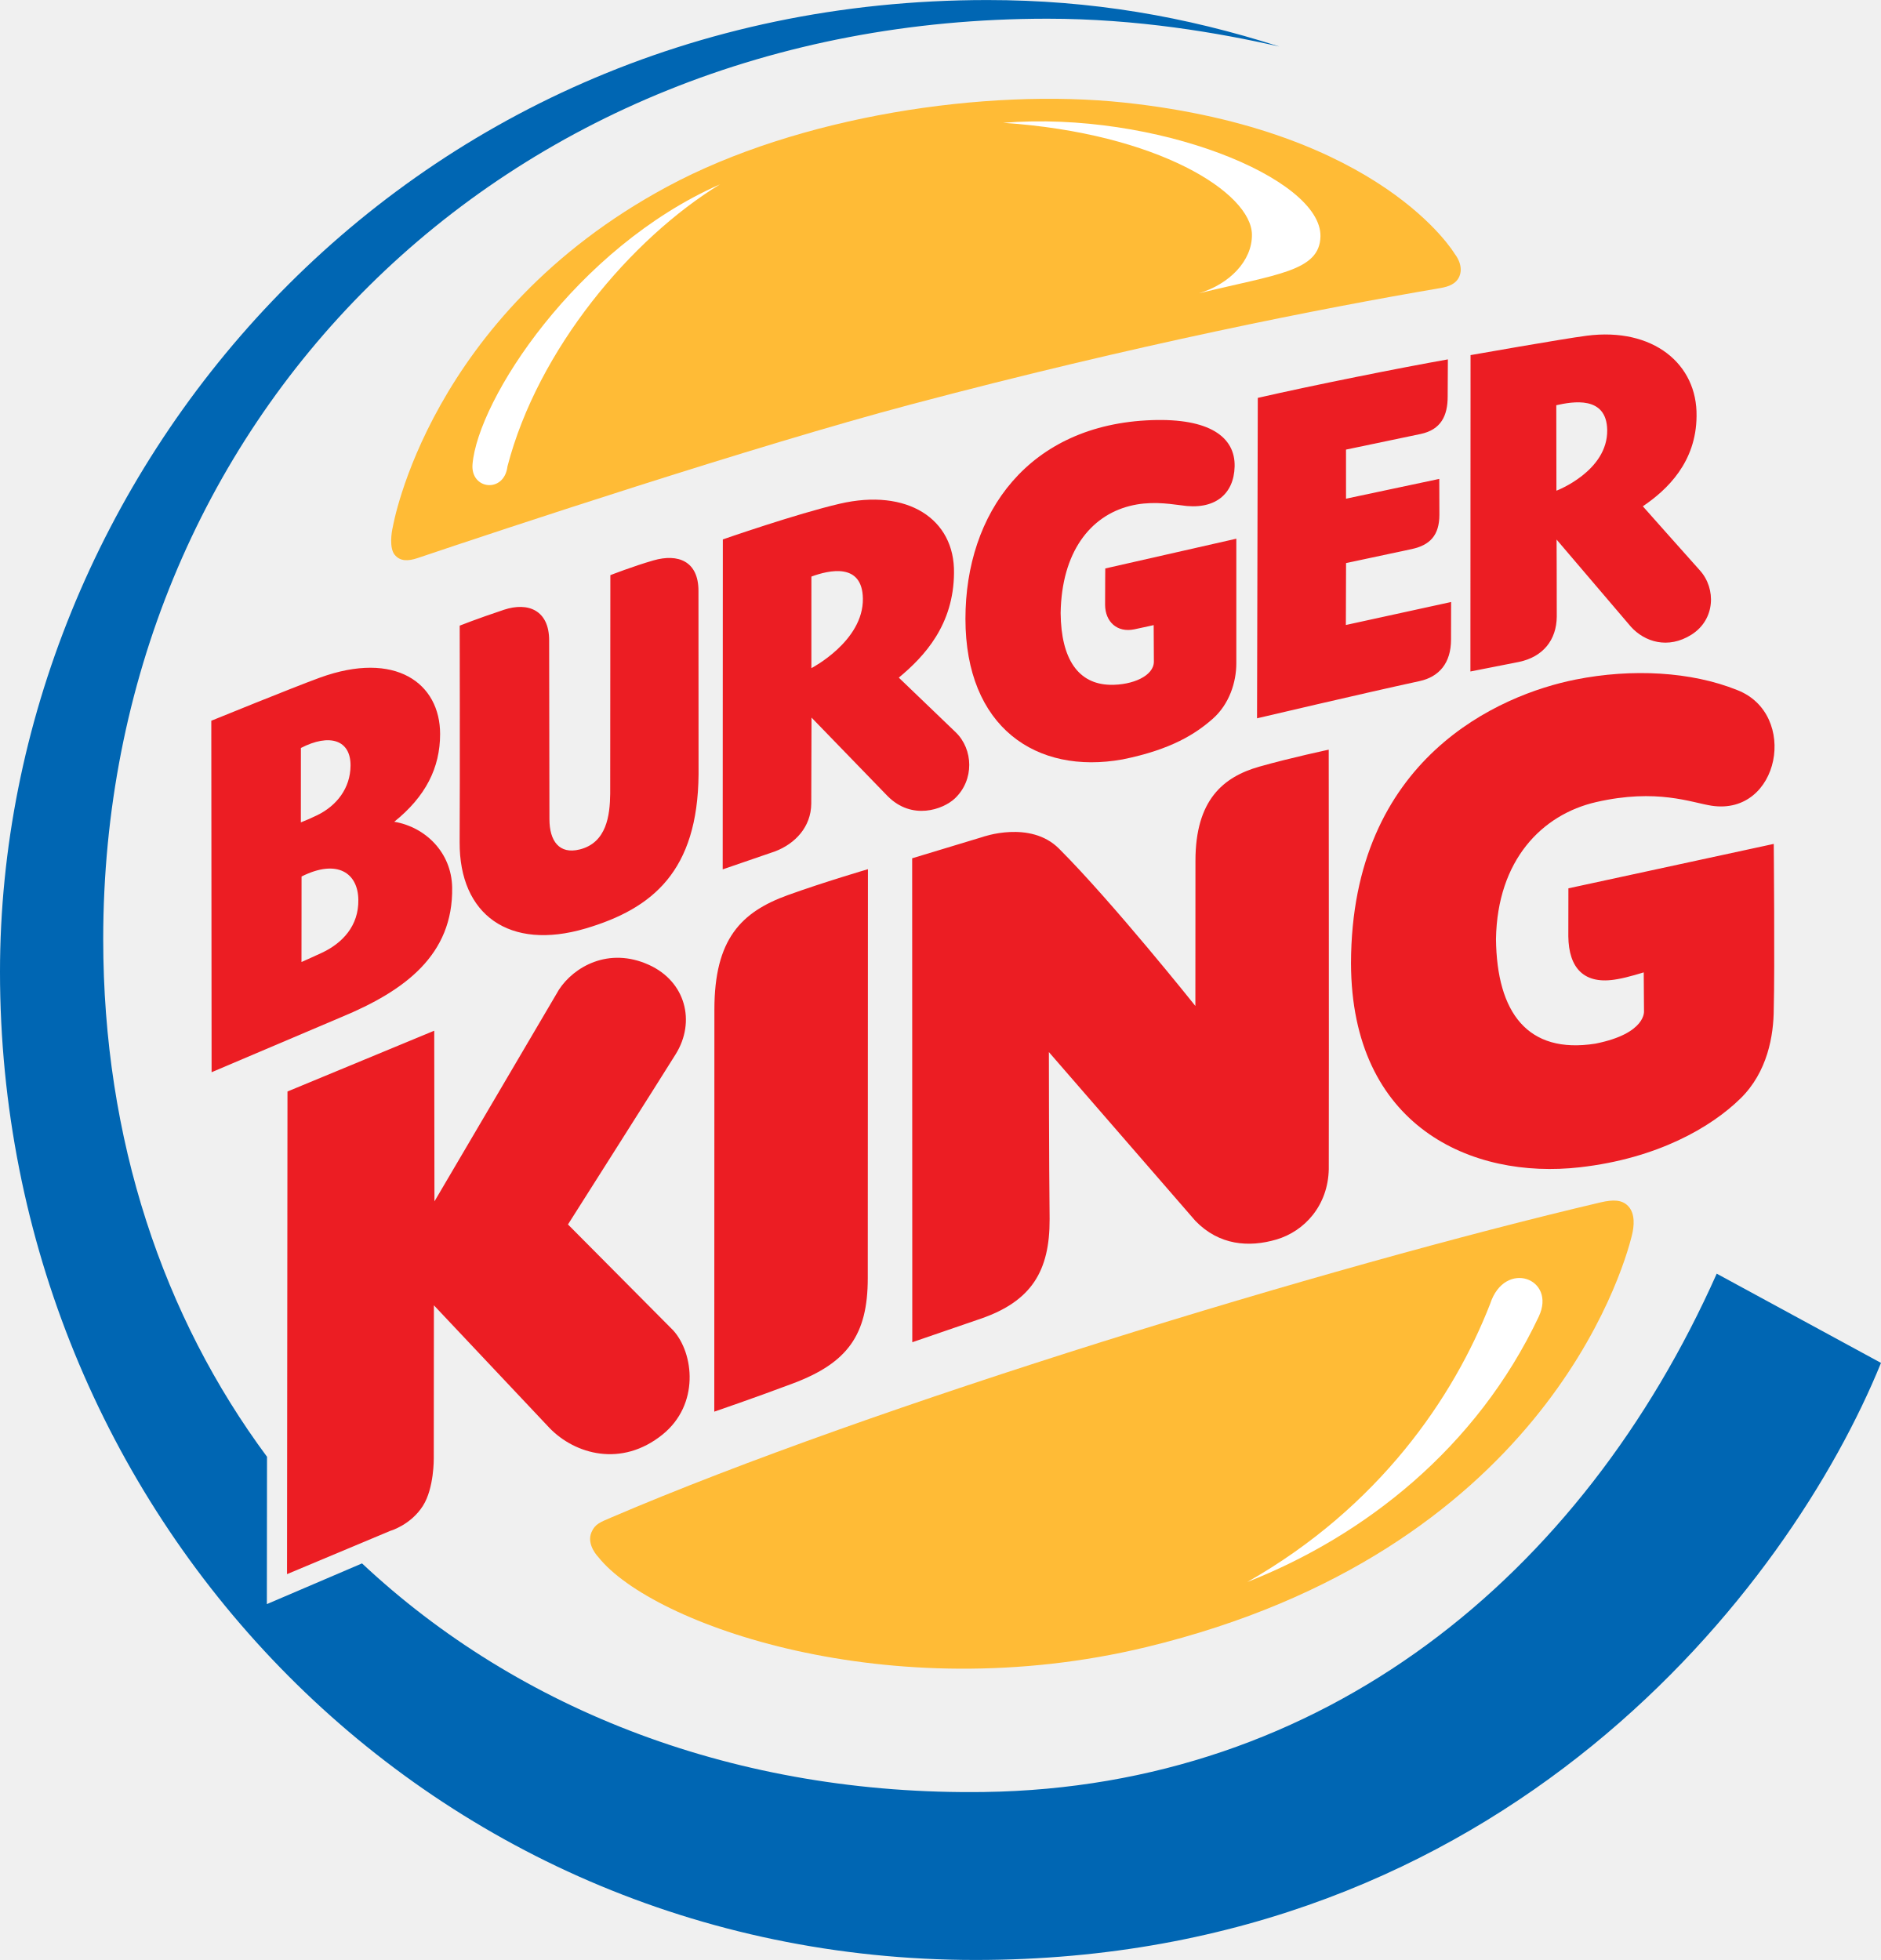
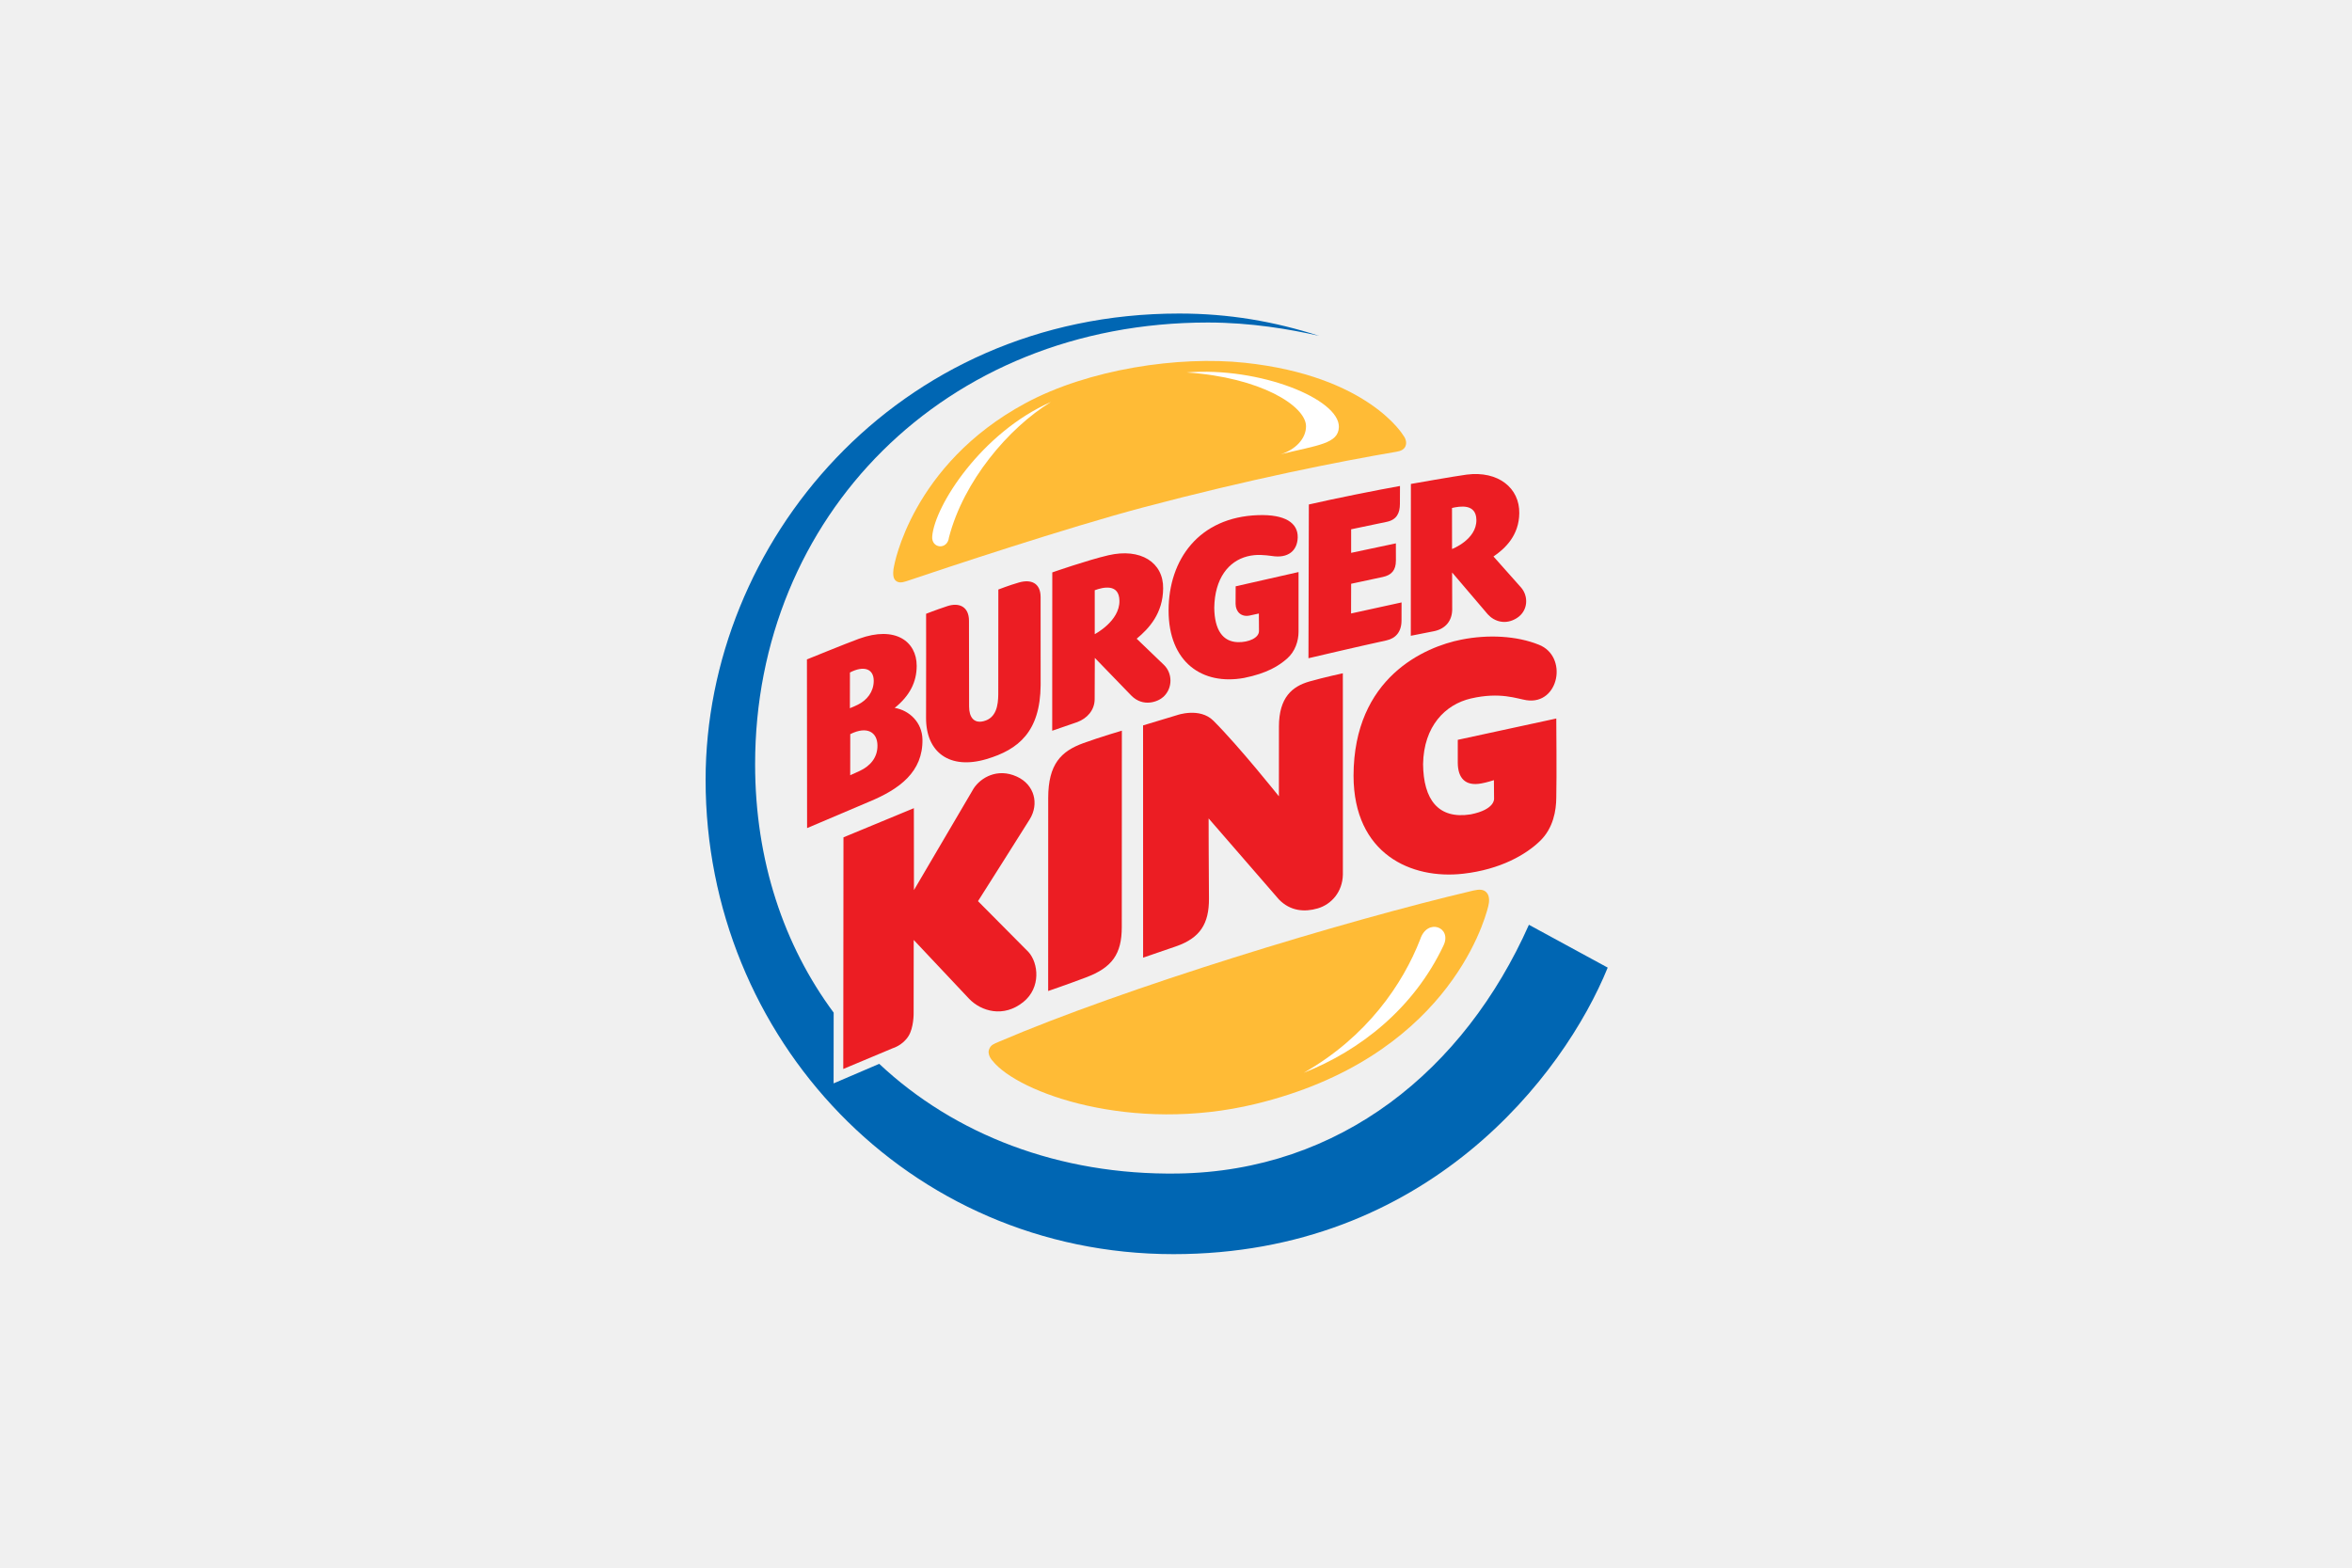
- <svg xmlns="http://www.w3.org/2000/svg" height="2500" viewBox="-101.982 -101.457 1000 1042.057" width="2399">
-   <g stroke-width="3.532">
-     <path d="m673.923 45.339c2.42-5.96-2.508-11.809-2.508-11.809s-38.708-65.851-175.663-80.46c-73.329-7.815-173.158 7.021-243.13 44.755-126.782 68.313-145.766 180.848-145.766 180.848-.714 2.755-1.929 11.144.922 14.723 2.903 3.641 7.128 3.574 12.37 1.805 44.745-15.115 178.107-59.341 262.266-81.676 119.77-31.753 218.158-51.075 281.31-61.835 4.482-.76 8.506-2.229 10.198-6.351" fill="#ffbb36" />
-     <path d="m810.683 575.71c-71.686 160.993-209.217 273.033-389.46 275.587-131.254 1.862-247.085-43.106-330.739-121.539l-50.594 21.647.084-78.335c-55.123-74.353-87.084-168.403-87.084-275.244 0-273.648 209.595-489.357 501.908-489.357 47.712 0 90.835 7.425 123.347 14.79-50.092-16.03-99.867-24.716-155.273-24.716-313.72 0-524.843 254.382-524.854 516.719 0 285.88 224.268 525.338 518.637 525.338 281.161 0 432.853-198.228 481.363-317.443z" fill="#0066b3" />
-     <path d="m737.912 519.15c41.255-4.68 69.797-21.262 85.463-36.642 14.278-14.027 17.609-33.342 17.63-47.69.576-21.082 0-87.608 0-87.608l-109.175 23.621s-.01 8.23-.042 25.504c.201 16.871 8.333 26.055 26.016 22.802 5.542-.908 14.073-3.628 14.073-3.628l.148 20.848c-.095-.597 1.615 11.625-25.899 17.065-36.006 5.652-52.368-16.503-52.795-55.653.71-41.957 24.433-66.154 53.212-72.781 32.378-7.425 50.704.29 61.474 1.932 36.161 5.415 46.416-48.8 13.522-61.517-24.317-9.795-55.865-11.565-85.94-5.56-40.156 8.008-119.126 41.62-119.345 150.83.215 86.78 64.194 115.061 121.66 108.477m-354.894 93.011s33.497-11.49 36.394-12.508c26.924-9.29 36.733-25.3 36.613-53.007-.34-30.086-.389-88.752-.389-88.752l77.89 89.748c12.653 13.066 28.51 14.182 43.028 9.922 15.009-4.394 27.507-18.117 27.885-37.471.123-64.81-.032-222.983-.032-222.983s-20.128 4.27-36.836 9.008c-19.223 5.447-34.013 17.704-34.013 50.061 0 11.456-.043 77.193-.043 77.193s-43.837-54.978-72.502-83.654c-15.327-15.31-40.686-6.17-40.686-6.17l-37.373 11.31zm-23.583-251.506s-23.458 6.88-42.548 13.772c-24.786 8.962-39.075 23.304-39.075 60.825 0 34.462-.06 213.826-.06 213.826s21.714-7.425 41.958-15.062c28.782-10.851 39.64-25.656 39.64-55.879 0-25.974.085-217.482.085-217.482m-116.41 50.88c-21.53-9.781-40.011 1.127-47.86 13.183l-66.18 112.56-.116-90.744-78.017 32.318-.244 256.614 54.957-23.038s10.788-3.059 17.299-13.289c5.983-9.424 5.76-25.232 5.76-25.232l.068-81.372 61.421 65.176c13.487 14.006 38.267 21.198 60.132 3.536 19.771-15.966 16.709-43.187 5.68-55.377l-55.953-56.324s49.242-77.607 57.292-90.574c10.686-17.224 5.31-38.556-14.239-47.437" fill="#ec1d23" />
-     <path d="m212.472 713.17c-2.904 6.69 3.72 13.328 3.72 13.328 28.396 35.63 154.478 80.81 291.33 47.733 208.994-50.545 253.153-198.4 258.155-219.277 1.028-4.257 1.84-11.102-2.109-15.21-3.313-3.43-8.022-3.466-14.557-1.954-145.157 34.123-386.706 107.855-525.967 167.524-5.994 2.568-8.707 3.511-10.572 7.856" fill="#ffbb36" />
-     <g fill="#ec1d23">
-       <path d="m88.524 376.865c-.191-14.144-11.187-21.862-30.188-12.325l-.04 45.47s6.144-2.72 10.651-4.819c11.11-5.154 19.838-14.423 19.577-28.326m-30.563-41.1a108.9 108.9 0 0 0 8.711-3.818c10.294-5.013 17.62-14.31 17.705-26.348.106-13.71-11.184-17.253-26.394-9.39zm80.437 34.604c.618 35.885-25.232 54.978-58.907 68.93l-68.98 29.306-.16-186.882s43.46-17.718 57.639-22.876c40.304-14.666 64.003 3.013 64.003 29.937 0 17.966-7.69 33.237-24.38 46.656 16.436 2.741 30.47 16.242 30.785 34.929zm130.945-157.736c0-15.74-10.826-19.926-23.921-16.157-10.587 3.03-22.918 7.845-22.918 7.845l-.085 116.184c-.127 11.572-1.918 26.059-16.175 29.648-10.943 2.759-16.118-4.543-16.129-16.094l-.155-95.096c0-15.821-11.007-20.558-24.06-16.227-14.673 4.9-23.49 8.428-23.49 8.428s.17 82.273-.031 115.174c-.188 38.566 26.404 57.822 66.935 45.85 35.755-10.572 59.63-30.58 60.082-81.944zm383.364 48.016c10.3-2.222 16.726-9.506 16.726-22.092 0-11.339.043-19.961.043-19.961l-55.954 12.225.103-32.918s27.425-5.814 35.041-7.475c9.57-2.098 14.582-7.315 14.582-18.252 0-10.201-.064-19.029-.064-19.029l-49.577 10.52-.01-26.1s25.772-5.38 39.661-8.299c10.82-2.274 14.391-9.685 14.391-19.883 0-6.641.106-19.785.106-19.785-24.73 4.366-71.74 13.758-101.055 20.473l-.399 170.36s55.745-13.13 86.406-19.784m-323.331-6.881c.04-.032 27.68-14.31 27.377-36.96-.272-19.368-18.111-15.129-27.366-11.734zm.071 26.28s-.092 32.626-.138 45.791c-.113 12.342-8.54 21.255-19.209 25.331-8.919 3.06-27.874 9.583-27.874 9.583l.074-175.429s39.14-13.635 62.156-18.983c35.766-8.319 61.203 7.955 60.743 36.846-.222 27.507-15.567 44.198-29.35 55.625l30.29 29.082c9.308 9.018 9.958 25.32-.512 35.172-6.207 5.832-22.809 11.876-35.808-1.353zm396.017-120.634c.057 0 27.305-10.378 26.995-32.226-.283-18.478-18.478-15.133-27.066-13.215l.071 45.44m-45.727 96.128.074-168.213s49.115-8.682 61.8-10.314c35.21-4.522 58.835 15.02 58.351 42.78-.187 24.413-15.525 39.104-28.56 47.918 0 0 23.95 26.984 30.369 34.122 8.622 9.623 8.237 26.073-4.518 34.13-12.537 7.906-24.956 3.77-32.166-4.192l-39.538-46.37s.127 28.52.095 40.972c-.116 12.395-7.287 21.431-20.145 24.091z" />
-       <path d="m555.287 184.939-69.673 15.822s-.084 7.361-.095 19.378c.095 9.011 6.415 14.861 15.507 12.989 5.733-1.19 10.322-2.254 10.322-2.254l.106 19.35c.074 7.655-11.413 12.668-23.342 12.392-16.716-.434-25.985-13.423-26.225-38.139.52-32.498 15.808-51.576 36.631-56.903 10.4-2.678 19.863-1.374 27.214-.42 17.951 2.9 28.287-5.755 28.655-20.59.374-15.89-13.72-25.717-43.972-24.668-65.596 2.265-99.136 49.394-99.136 105.64 0 57.603 37.63 83.047 83.562 74.746 25.956-5.235 38.867-13.664 47.814-21.51 8.944-7.845 12.632-19.58 12.632-29.6z" />
-     </g>
-     <path d="m280.788-3.465c-76.836 33.918-128.713 114.655-131.564 148.83-1.123 13.586 16.889 15.536 18.584 1.11 16.214-62.34 65.837-121.115 112.98-149.94m254.615 57.928c41.443-10.166 64.202-11.7 64.612-30.213.72-31-87.724-66.946-168.708-60.435 82.514 5.514 132.01 37.28 132.281 59.418.156 14.002-11.978 26.359-28.185 31.23m25.681 685.2c62.184-24.458 121.942-71.178 155.002-141.158 9.54-20.223-18.048-30.555-25.836-6.807-19.35 49.754-59.119 108.172-129.166 147.965" fill="#fff" />
-   </g>
+ <svg xmlns="http://www.w3.org/2000/svg" width="60" height="40" viewBox="0 0 60 40" fill="none">
+   <path d="M35.856 11.381C35.911 11.244 35.798 11.109 35.798 11.109C35.798 11.109 34.907 9.592 31.755 9.256C30.068 9.076 27.771 9.418 26.16 10.287C23.243 11.86 22.806 14.452 22.806 14.452C22.789 14.515 22.762 14.709 22.827 14.791C22.894 14.875 22.991 14.873 23.112 14.833C24.141 14.485 27.21 13.466 29.147 12.951C31.903 12.22 34.168 11.775 35.621 11.527C35.724 11.51 35.817 11.476 35.856 11.381" fill="#FFBB36" />
+   <path d="M39.003 23.596C37.353 27.304 34.188 29.884 30.04 29.943C27.02 29.986 24.354 28.95 22.429 27.144L21.265 27.643L21.267 25.838C19.998 24.126 19.263 21.96 19.263 19.499C19.263 13.197 24.086 8.229 30.813 8.229C31.911 8.229 32.903 8.4 33.652 8.569C32.499 8.2 31.353 8 30.078 8C22.859 8 18 13.859 18 19.901C18 26.485 23.161 32 29.935 32C36.406 32 39.896 27.434 41.013 24.689L39.003 23.596Z" fill="#0066B3" />
+   <path d="M37.328 22.293C38.278 22.185 38.935 21.803 39.295 21.449C39.624 21.126 39.7 20.681 39.701 20.351C39.714 19.865 39.701 18.333 39.701 18.333L37.188 18.877C37.188 18.877 37.188 19.067 37.188 19.465C37.192 19.853 37.379 20.065 37.786 19.99C37.914 19.969 38.11 19.906 38.11 19.906L38.114 20.386C38.111 20.373 38.151 20.654 37.517 20.779C36.689 20.91 36.312 20.399 36.303 19.498C36.319 18.531 36.865 17.974 37.527 17.821C38.272 17.65 38.694 17.828 38.942 17.866C39.774 17.991 40.01 16.742 39.253 16.449C38.693 16.224 37.967 16.183 37.275 16.321C36.351 16.505 34.534 17.28 34.529 19.795C34.534 21.794 36.006 22.445 37.328 22.293H37.328ZM29.161 24.435C29.161 24.435 29.932 24.171 29.999 24.147C30.619 23.933 30.844 23.565 30.841 22.927C30.834 22.233 30.832 20.882 30.832 20.882L32.625 22.949C32.916 23.25 33.281 23.276 33.615 23.178C33.961 23.077 34.248 22.761 34.257 22.315C34.26 20.822 34.256 17.179 34.256 17.179C34.256 17.179 33.793 17.278 33.408 17.387C32.966 17.512 32.626 17.794 32.626 18.54C32.626 18.804 32.625 20.318 32.625 20.318C32.625 20.318 31.616 19.051 30.956 18.391C30.604 18.038 30.02 18.249 30.02 18.249L29.16 18.509L29.161 24.435ZM28.619 18.643C28.619 18.643 28.079 18.801 27.64 18.96C27.069 19.166 26.74 19.497 26.74 20.361C26.74 21.155 26.739 25.286 26.739 25.286C26.739 25.286 27.239 25.115 27.704 24.939C28.367 24.689 28.617 24.348 28.617 23.652C28.617 23.053 28.619 18.643 28.619 18.643ZM25.94 19.815C25.444 19.589 25.019 19.841 24.838 20.118L23.315 22.711L23.313 20.621L21.517 21.365L21.512 27.275L22.776 26.745C22.776 26.745 23.025 26.674 23.174 26.439C23.312 26.221 23.307 25.858 23.307 25.858L23.309 23.983L24.722 25.484C25.032 25.807 25.603 25.973 26.106 25.566C26.561 25.198 26.49 24.571 26.237 24.291L24.949 22.993C24.949 22.993 26.082 21.206 26.267 20.907C26.513 20.511 26.39 20.019 25.94 19.815Z" fill="#EC1D23" />
+   <path d="M25.237 26.762C25.17 26.916 25.322 27.069 25.322 27.069C25.976 27.889 28.877 28.93 32.027 28.168C36.836 27.004 37.852 23.599 37.967 23.118C37.991 23.02 38.01 22.862 37.919 22.768C37.843 22.689 37.734 22.688 37.584 22.723C34.243 23.509 28.685 25.207 25.48 26.581C25.342 26.64 25.28 26.662 25.237 26.762Z" fill="#FFBB36" />
+   <path d="M22.384 19.016C22.38 18.69 22.127 18.513 21.69 18.732L21.689 19.78C21.689 19.78 21.83 19.717 21.934 19.669C22.19 19.55 22.39 19.336 22.384 19.016ZM21.681 18.07C21.749 18.043 21.816 18.014 21.881 17.982C22.118 17.866 22.287 17.652 22.289 17.375C22.291 17.059 22.032 16.977 21.682 17.159L21.681 18.07ZM23.532 18.867C23.546 19.693 22.951 20.133 22.177 20.454L20.589 21.129L20.585 16.825C20.585 16.825 21.586 16.417 21.912 16.298C22.839 15.96 23.385 16.367 23.385 16.988C23.385 17.401 23.208 17.753 22.824 18.062C23.202 18.125 23.525 18.436 23.532 18.867ZM26.546 15.234C26.546 14.871 26.296 14.775 25.995 14.862C25.751 14.931 25.468 15.042 25.468 15.042L25.466 17.718C25.463 17.985 25.422 18.318 25.093 18.401C24.842 18.465 24.723 18.296 24.722 18.03L24.719 15.84C24.719 15.476 24.465 15.367 24.165 15.466C23.827 15.579 23.625 15.661 23.625 15.661C23.625 15.661 23.628 17.555 23.624 18.313C23.619 19.201 24.231 19.645 25.164 19.369C25.987 19.126 26.536 18.665 26.547 17.482L26.546 15.234ZM35.368 16.34C35.605 16.288 35.753 16.121 35.753 15.831C35.753 15.57 35.754 15.371 35.754 15.371L34.466 15.653L34.468 14.895C34.468 14.895 35.1 14.761 35.275 14.722C35.495 14.674 35.61 14.554 35.61 14.302C35.61 14.067 35.609 13.864 35.609 13.864L34.468 14.106L34.468 13.505C34.468 13.505 35.061 13.381 35.38 13.314C35.63 13.261 35.712 13.091 35.712 12.856C35.712 12.703 35.714 12.4 35.714 12.4C35.145 12.501 34.063 12.717 33.389 12.872L33.379 16.795C33.379 16.795 34.662 16.493 35.368 16.34ZM27.927 16.181C27.928 16.18 28.564 15.851 28.557 15.33C28.551 14.884 28.14 14.981 27.927 15.06L27.927 16.181ZM27.929 16.786C27.929 16.786 27.927 17.538 27.925 17.841C27.923 18.125 27.729 18.331 27.483 18.424C27.278 18.495 26.842 18.645 26.842 18.645L26.844 14.605C26.844 14.605 27.744 14.291 28.274 14.168C29.097 13.976 29.683 14.351 29.672 15.016C29.667 15.65 29.314 16.034 28.997 16.297L29.694 16.967C29.908 17.175 29.923 17.55 29.682 17.777C29.539 17.911 29.157 18.051 28.858 17.746L27.929 16.786ZM37.042 14.008C37.044 14.008 37.67 13.769 37.663 13.266C37.657 12.84 37.238 12.917 37.041 12.961L37.042 14.008V14.008ZM35.99 16.222L35.992 12.348C35.992 12.348 37.122 12.148 37.414 12.11C38.224 12.006 38.768 12.456 38.757 13.095C38.752 13.658 38.399 13.996 38.099 14.199C38.099 14.199 38.651 14.821 38.798 14.985C38.997 15.207 38.988 15.585 38.694 15.771C38.406 15.953 38.12 15.858 37.954 15.675L37.044 14.607C37.044 14.607 37.047 15.263 37.046 15.55C37.044 15.836 36.879 16.044 36.583 16.105L35.99 16.222Z" fill="#EC1D23" />
+   <path d="M33.126 14.596L31.522 14.96C31.522 14.96 31.52 15.13 31.52 15.406C31.522 15.614 31.668 15.749 31.877 15.706C32.009 15.678 32.114 15.654 32.114 15.654L32.117 16.099C32.118 16.276 31.854 16.391 31.58 16.385C31.195 16.375 30.982 16.076 30.976 15.506C30.988 14.758 31.34 14.319 31.819 14.196C32.059 14.134 32.276 14.164 32.445 14.186C32.858 14.253 33.096 14.054 33.105 13.712C33.113 13.346 32.789 13.12 32.093 13.144C30.583 13.196 29.811 14.281 29.811 15.577C29.811 16.904 30.677 17.49 31.735 17.298C32.332 17.178 32.629 16.984 32.835 16.803C33.041 16.622 33.126 16.352 33.126 16.121V14.596Z" fill="#EC1D23" />
+   <path d="M26.809 10.257C25.04 11.038 23.847 12.897 23.781 13.684C23.755 13.997 24.17 14.042 24.209 13.71C24.582 12.274 25.724 10.921 26.809 10.257ZM32.668 11.591C33.622 11.357 34.145 11.321 34.155 10.895C34.171 10.181 32.136 9.353 30.272 9.503C32.171 9.63 33.31 10.362 33.317 10.872C33.32 11.194 33.041 11.479 32.668 11.591ZM33.259 27.372C34.69 26.809 36.065 25.733 36.826 24.121C37.045 23.655 36.411 23.417 36.231 23.964C35.786 25.11 34.871 26.456 33.259 27.372Z" fill="white" />
</svg>
